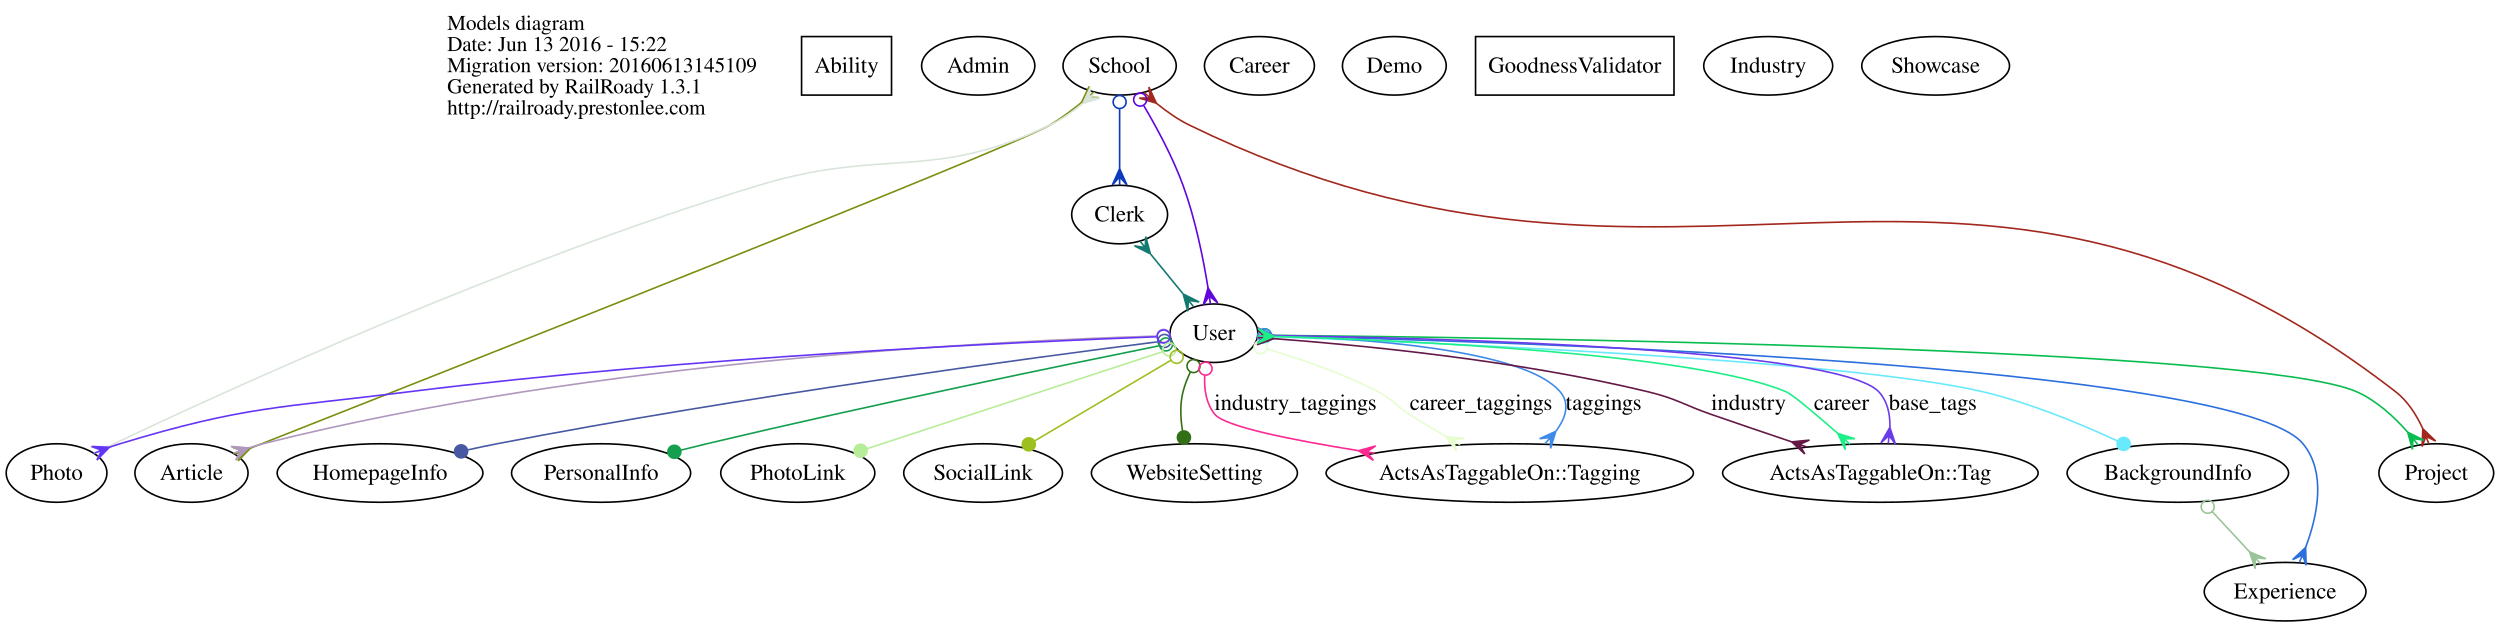
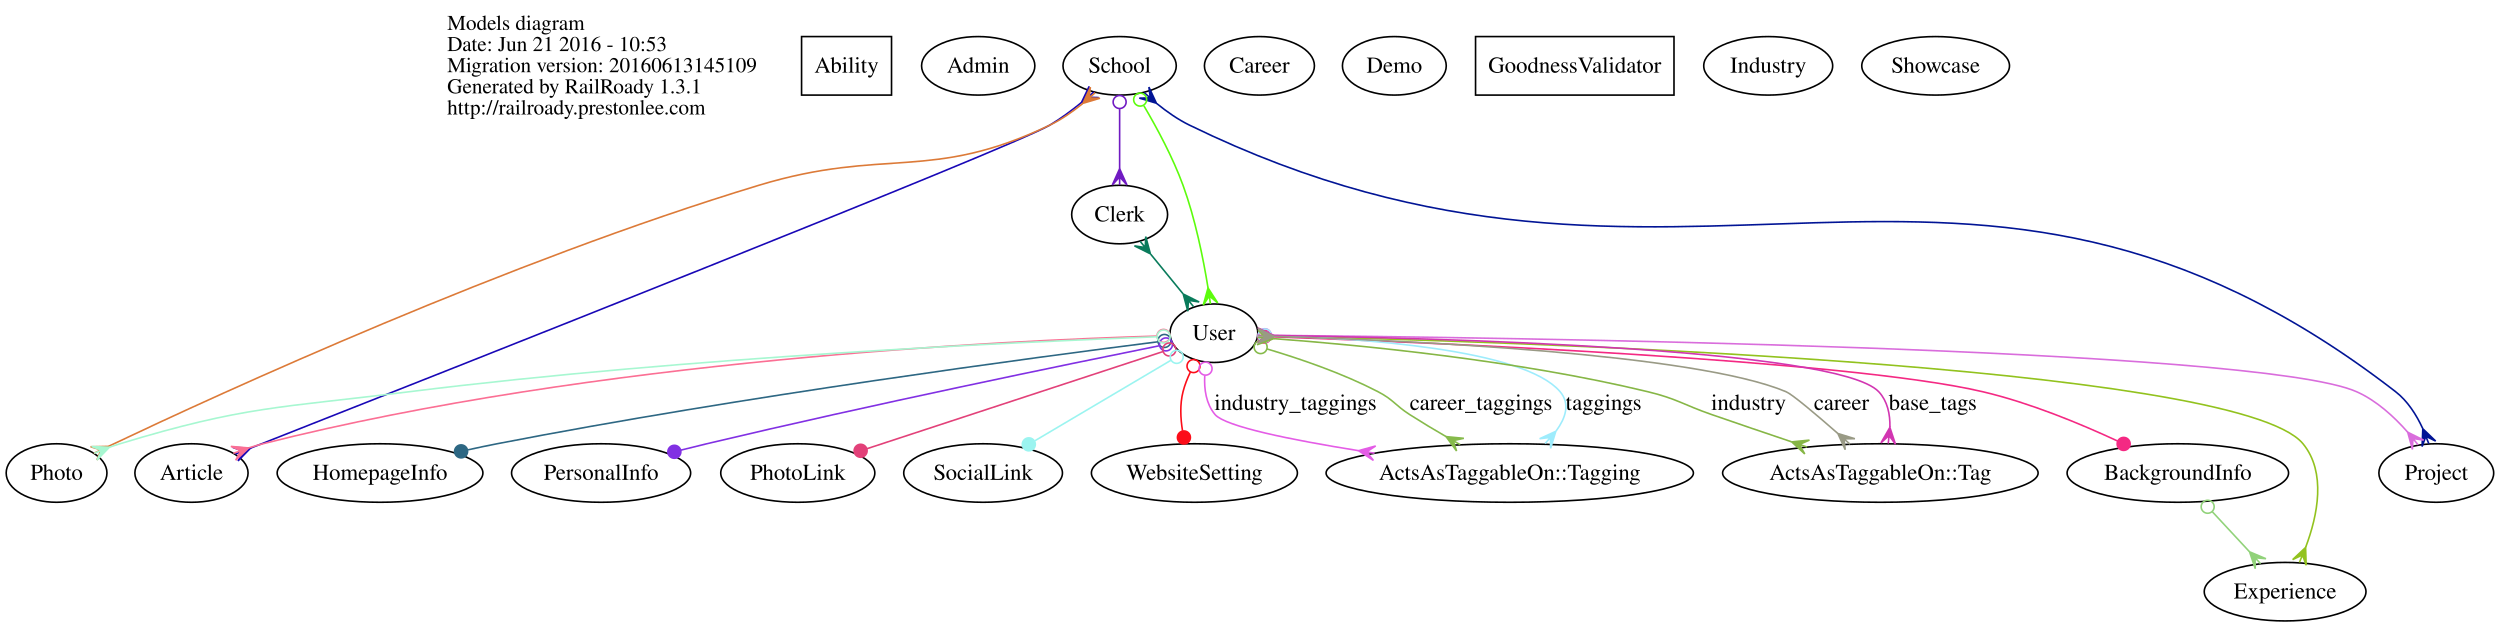
<svg xmlns="http://www.w3.org/2000/svg" width="1538pt" height="386pt" viewBox="0.00 0.00 1537.90 386.00">
  <g id="graph0" class="graph" transform="scale(1 1) rotate(0) translate(4 382)">
    <polygon fill="none" stroke="none" points="-4,4 -4,-382 1533.9,-382 1533.9,4 -4,4" />
    <g id="node1" class="node">
      <text text-anchor="start" x="271.06" y="-363.6" font-family="Times,serif" font-size="13.00">Models diagram</text>
-       <text text-anchor="start" x="271.06" y="-350.6" font-family="Times,serif" font-size="13.00">Date: Jun 13 2016 - 15:22</text>
+       <text text-anchor="start" x="271.06" y="-350.6" font-family="Times,serif" font-size="13.00">Date: Jun 21 2016 - 10:53</text>
      <text text-anchor="start" x="271.06" y="-337.6" font-family="Times,serif" font-size="13.00">Migration version: 20160613145109</text>
      <text text-anchor="start" x="271.06" y="-324.6" font-family="Times,serif" font-size="13.00">Generated by RailRoady 1.3.1</text>
      <text text-anchor="start" x="271.06" y="-311.6" font-family="Times,serif" font-size="13.00">http://railroady.prestonlee.com</text>
    </g>
    <g id="node2" class="node">
      <polygon fill="none" stroke="black" points="544.417,-359.5 489.077,-359.5 489.077,-323.5 544.417,-323.5 544.417,-359.5" />
      <text text-anchor="middle" x="516.747" y="-337.3" font-family="Times,serif" font-size="14.00">Ability</text>
    </g>
    <g id="node3" class="node">
      <ellipse fill="none" stroke="black" cx="597.747" cy="-341.5" rx="34.846" ry="18" />
      <text text-anchor="middle" x="597.747" y="-337.3" font-family="Times,serif" font-size="14.00">Admin</text>
    </g>
    <g id="node4" class="node">
      <ellipse fill="none" stroke="black" cx="113.747" cy="-91" rx="34.82" ry="18" />
      <text text-anchor="middle" x="113.747" y="-86.8" font-family="Times,serif" font-size="14.00">Article</text>
    </g>
    <g id="node5" class="node">
      <ellipse fill="none" stroke="black" cx="1335.75" cy="-91" rx="68.129" ry="18" />
      <text text-anchor="middle" x="1335.75" y="-86.8" font-family="Times,serif" font-size="14.00">BackgroundInfo</text>
    </g>
    <g id="node9" class="node">
      <ellipse fill="none" stroke="black" cx="1401.75" cy="-18" rx="49.753" ry="18" />
      <text text-anchor="middle" x="1401.75" y="-13.8" font-family="Times,serif" font-size="14.00">Experience</text>
    </g>
    <g id="edge1" class="edge">
-       <path fill="none" stroke="#9ac398" d="M1356.88,-67.261C1364.16,-59.438 1372.32,-50.661 1379.66,-42.759" />
-       <ellipse fill="none" stroke="#9ac398" cx="1354.11" cy="-70.244" rx="4" ry="4" />
-       <polygon fill="#9ac398" stroke="#9ac398" points="1379.86,-42.541 1389.97,-38.28 1383.27,-38.879 1386.67,-35.217 1386.67,-35.217 1386.67,-35.217 1383.27,-38.879 1383.38,-32.153 1379.86,-42.541 1379.86,-42.541" />
+       <path fill="none" stroke="#91d27a" d="M1356.88,-67.261C1364.16,-59.438 1372.32,-50.661 1379.66,-42.759" />
+       <ellipse fill="none" stroke="#91d27a" cx="1354.11" cy="-70.244" rx="4" ry="4" />
+       <polygon fill="#91d27a" stroke="#91d27a" points="1379.86,-42.541 1389.97,-38.28 1383.27,-38.879 1386.67,-35.217 1386.67,-35.217 1386.67,-35.217 1383.27,-38.879 1383.38,-32.153 1379.86,-42.541 1379.86,-42.541" />
    </g>
    <g id="node6" class="node">
      <ellipse fill="none" stroke="black" cx="770.747" cy="-341.5" rx="33.842" ry="18" />
      <text text-anchor="middle" x="770.747" y="-337.3" font-family="Times,serif" font-size="14.00">Career</text>
    </g>
    <g id="node7" class="node">
      <ellipse fill="none" stroke="black" cx="684.747" cy="-250" rx="29.51" ry="18" />
      <text text-anchor="middle" x="684.747" y="-245.8" font-family="Times,serif" font-size="14.00">Clerk</text>
    </g>
    <g id="node20" class="node">
      <ellipse fill="none" stroke="black" cx="742.747" cy="-177" rx="27" ry="18" />
      <text text-anchor="middle" x="742.747" y="-172.8" font-family="Times,serif" font-size="14.00">User</text>
    </g>
    <g id="edge2" class="edge">
-       <path fill="none" stroke="#127a70" d="M703.91,-225.542C710.256,-217.773 717.315,-209.132 723.656,-201.37" />
-       <polygon fill="#127a70" stroke="#127a70" points="703.659,-225.85 693.847,-230.747 700.496,-229.722 697.332,-233.594 697.332,-233.594 697.332,-233.594 700.496,-229.722 700.817,-236.441 703.659,-225.85 703.659,-225.85" />
-       <polygon fill="#127a70" stroke="#127a70" points="723.86,-201.12 733.672,-196.223 727.024,-197.248 730.187,-193.376 730.187,-193.376 730.187,-193.376 727.024,-197.248 726.702,-190.529 723.86,-201.12 723.86,-201.12" />
+       <path fill="none" stroke="#097b5b" d="M703.91,-225.542C710.256,-217.773 717.315,-209.132 723.656,-201.37" />
+       <polygon fill="#097b5b" stroke="#097b5b" points="703.659,-225.85 693.847,-230.747 700.496,-229.722 697.332,-233.594 697.332,-233.594 697.332,-233.594 700.496,-229.722 700.817,-236.441 703.659,-225.85 703.659,-225.85" />
+       <polygon fill="#097b5b" stroke="#097b5b" points="723.86,-201.12 733.672,-196.223 727.024,-197.248 730.187,-193.376 730.187,-193.376 730.187,-193.376 727.024,-197.248 726.702,-190.529 723.86,-201.12 723.86,-201.12" />
    </g>
    <g id="node8" class="node">
      <ellipse fill="none" stroke="black" cx="853.747" cy="-341.5" rx="31.939" ry="18" />
      <text text-anchor="middle" x="853.747" y="-337.3" font-family="Times,serif" font-size="14.00">Demo</text>
    </g>
    <g id="node10" class="node">
      <polygon fill="none" stroke="black" points="1025.79,-359.5 903.708,-359.5 903.708,-323.5 1025.79,-323.5 1025.79,-359.5" />
      <text text-anchor="middle" x="964.747" y="-337.3" font-family="Times,serif" font-size="14.00">GoodnessValidator</text>
    </g>
    <g id="node11" class="node">
      <ellipse fill="none" stroke="black" cx="229.747" cy="-91" rx="63.292" ry="18" />
      <text text-anchor="middle" x="229.747" y="-86.8" font-family="Times,serif" font-size="14.00">HomepageInfo</text>
    </g>
    <g id="node12" class="node">
      <ellipse fill="none" stroke="black" cx="1083.75" cy="-341.5" rx="39.664" ry="18" />
      <text text-anchor="middle" x="1083.75" y="-337.3" font-family="Times,serif" font-size="14.00">Industry</text>
    </g>
    <g id="node13" class="node">
      <ellipse fill="none" stroke="black" cx="365.747" cy="-91" rx="55.092" ry="18" />
      <text text-anchor="middle" x="365.747" y="-86.8" font-family="Times,serif" font-size="14.00">PersonalInfo</text>
    </g>
    <g id="node14" class="node">
      <ellipse fill="none" stroke="black" cx="30.747" cy="-91" rx="30.997" ry="18" />
      <text text-anchor="middle" x="30.747" y="-86.8" font-family="Times,serif" font-size="14.00">Photo</text>
    </g>
    <g id="node15" class="node">
      <ellipse fill="none" stroke="black" cx="486.747" cy="-91" rx="47.4" ry="18" />
      <text text-anchor="middle" x="486.747" y="-86.8" font-family="Times,serif" font-size="14.00">PhotoLink</text>
    </g>
    <g id="node16" class="node">
      <ellipse fill="none" stroke="black" cx="1494.75" cy="-91" rx="35.313" ry="18" />
      <text text-anchor="middle" x="1494.75" y="-86.8" font-family="Times,serif" font-size="14.00">Project</text>
    </g>
    <g id="node17" class="node">
      <ellipse fill="none" stroke="black" cx="684.747" cy="-341.5" rx="34.846" ry="18" />
      <text text-anchor="middle" x="684.747" y="-337.3" font-family="Times,serif" font-size="14.00">School</text>
    </g>
    <g id="edge6" class="edge">
-       <path fill="none" stroke="#798f10" d="M661.101,-318.803C655.056,-313.881 648.382,-308.948 641.747,-305 619.05,-291.493 266.091,-152.022 150.259,-106.374" />
-       <polygon fill="#798f10" stroke="#798f10" points="661.266,-318.944 665.98,-328.845 665.079,-322.179 668.891,-325.414 668.891,-325.414 668.891,-325.414 665.079,-322.179 671.803,-321.982 661.266,-318.944 661.266,-318.944" />
-       <polygon fill="#798f10" stroke="#798f10" points="150.053,-106.293 142.399,-98.44 145.401,-104.46 140.749,-102.627 140.749,-102.627 140.749,-102.627 145.401,-104.46 139.1,-106.814 150.053,-106.293 150.053,-106.293" />
+       <path fill="none" stroke="#1807b6" d="M661.101,-318.803C655.056,-313.881 648.382,-308.948 641.747,-305 619.05,-291.493 266.091,-152.022 150.259,-106.374" />
+       <polygon fill="#1807b6" stroke="#1807b6" points="661.266,-318.944 665.98,-328.845 665.079,-322.179 668.891,-325.414 668.891,-325.414 668.891,-325.414 665.079,-322.179 671.803,-321.982 661.266,-318.944 661.266,-318.944" />
+       <polygon fill="#1807b6" stroke="#1807b6" points="150.053,-106.293 142.399,-98.44 145.401,-104.46 140.749,-102.627 140.749,-102.627 140.749,-102.627 145.401,-104.46 139.1,-106.814 150.053,-106.293 150.053,-106.293" />
    </g>
    <g id="edge4" class="edge">
-       <path fill="none" stroke="#0b3abe" d="M684.747,-314.903C684.747,-303.441 684.747,-289.914 684.747,-278.263" />
-       <ellipse fill="none" stroke="#0b3abe" cx="684.747" cy="-319.243" rx="4" ry="4" />
-       <polygon fill="#0b3abe" stroke="#0b3abe" points="684.747,-278.204 689.247,-268.203 684.747,-273.204 684.747,-268.204 684.747,-268.204 684.747,-268.204 684.747,-273.204 680.247,-268.204 684.747,-278.204 684.747,-278.204" />
+       <path fill="none" stroke="#701ac2" d="M684.747,-314.903C684.747,-303.441 684.747,-289.914 684.747,-278.263" />
+       <ellipse fill="none" stroke="#701ac2" cx="684.747" cy="-319.243" rx="4" ry="4" />
+       <polygon fill="#701ac2" stroke="#701ac2" points="684.747,-278.204 689.247,-268.203 684.747,-273.204 684.747,-268.204 684.747,-268.204 684.747,-268.204 684.747,-273.204 680.247,-268.204 684.747,-278.204 684.747,-278.204" />
    </g>
    <g id="edge7" class="edge">
-       <path fill="none" stroke="#d9e5da" d="M661.879,-318.188C655.741,-313.203 648.829,-308.395 641.747,-305 568.491,-269.885 540.496,-291.552 462.747,-268 308.774,-221.357 133.627,-141.121 62.887,-107.515" />
-       <polygon fill="#d9e5da" stroke="#d9e5da" points="662.157,-318.429 666.765,-328.379 665.935,-321.704 669.713,-324.979 669.713,-324.979 669.713,-324.979 665.935,-321.704 672.66,-321.578 662.157,-318.429 662.157,-318.429" />
-       <polygon fill="#d9e5da" stroke="#d9e5da" points="62.637,-107.396 55.549,-99.03 58.124,-105.244 53.611,-103.091 53.611,-103.091 53.611,-103.091 58.124,-105.244 51.674,-107.153 62.637,-107.396 62.637,-107.396" />
+       <path fill="none" stroke="#dc7a38" d="M661.879,-318.188C655.741,-313.203 648.829,-308.395 641.747,-305 568.491,-269.885 540.496,-291.552 462.747,-268 308.774,-221.357 133.627,-141.121 62.887,-107.515" />
+       <polygon fill="#dc7a38" stroke="#dc7a38" points="662.157,-318.429 666.765,-328.379 665.935,-321.704 669.713,-324.979 669.713,-324.979 669.713,-324.979 665.935,-321.704 672.66,-321.578 662.157,-318.429 662.157,-318.429" />
+       <polygon fill="#dc7a38" stroke="#dc7a38" points="62.637,-107.396 55.549,-99.03 58.124,-105.244 53.611,-103.091 53.611,-103.091 53.611,-103.091 58.124,-105.244 51.674,-107.153 62.637,-107.396 62.637,-107.396" />
    </g>
    <g id="edge5" class="edge">
-       <path fill="none" stroke="#a2271d" d="M707.649,-318.255C713.786,-313.269 720.689,-308.443 727.747,-305 1031.3,-156.93 1202.58,-347.611 1469.75,-141 1477.13,-135.289 1482.52,-126.795 1486.36,-118.477" />
-       <polygon fill="#a2271d" stroke="#a2271d" points="707.372,-318.495 696.866,-321.638 703.592,-321.767 699.811,-325.04 699.811,-325.04 699.811,-325.04 703.592,-321.767 702.757,-328.442 707.372,-318.495 707.372,-318.495" />
-       <polygon fill="#a2271d" stroke="#a2271d" points="1486.46,-118.246 1494.37,-110.648 1488.32,-113.607 1490.19,-108.969 1490.19,-108.969 1490.19,-108.969 1488.32,-113.607 1486.02,-107.289 1486.46,-118.246 1486.46,-118.246" />
+       <path fill="none" stroke="#011495" d="M707.649,-318.255C713.786,-313.269 720.689,-308.443 727.747,-305 1031.3,-156.93 1202.58,-347.611 1469.75,-141 1477.13,-135.289 1482.52,-126.795 1486.36,-118.477" />
+       <polygon fill="#011495" stroke="#011495" points="707.372,-318.495 696.866,-321.638 703.592,-321.767 699.811,-325.04 699.811,-325.04 699.811,-325.04 703.592,-321.767 702.757,-328.442 707.372,-318.495 707.372,-318.495" />
+       <polygon fill="#011495" stroke="#011495" points="1486.46,-118.246 1494.37,-110.648 1488.32,-113.607 1490.19,-108.969 1490.19,-108.969 1490.19,-108.969 1488.32,-113.607 1486.02,-107.289 1486.46,-118.246 1486.46,-118.246" />
    </g>
    <g id="edge3" class="edge">
-       <path fill="none" stroke="#6204dc" d="M699.646,-316.942C707.801,-303.137 717.49,-285.1 723.747,-268 731.271,-247.44 736.185,-223.09 739.127,-204.906" />
-       <ellipse fill="none" stroke="#6204dc" cx="697.37" cy="-320.718" rx="4" ry="4" />
-       <polygon fill="#6204dc" stroke="#6204dc" points="739.132,-204.873 745.085,-195.664 739.884,-199.93 740.637,-194.987 740.637,-194.987 740.637,-194.987 739.884,-199.93 736.188,-194.31 739.132,-204.873 739.132,-204.873" />
+       <path fill="none" stroke="#5cfc0c" d="M699.646,-316.942C707.801,-303.137 717.49,-285.1 723.747,-268 731.271,-247.44 736.185,-223.09 739.127,-204.906" />
+       <ellipse fill="none" stroke="#5cfc0c" cx="697.37" cy="-320.718" rx="4" ry="4" />
+       <polygon fill="#5cfc0c" stroke="#5cfc0c" points="739.132,-204.873 745.085,-195.664 739.884,-199.93 740.637,-194.987 740.637,-194.987 740.637,-194.987 739.884,-199.93 736.188,-194.31 739.132,-204.873 739.132,-204.873" />
    </g>
    <g id="node18" class="node">
      <ellipse fill="none" stroke="black" cx="1186.75" cy="-341.5" rx="45.444" ry="18" />
      <text text-anchor="middle" x="1186.75" y="-337.3" font-family="Times,serif" font-size="14.00">Showcase</text>
    </g>
    <g id="node19" class="node">
      <ellipse fill="none" stroke="black" cx="600.747" cy="-91" rx="48.827" ry="18" />
      <text text-anchor="middle" x="600.747" y="-86.8" font-family="Times,serif" font-size="14.00">SocialLink</text>
    </g>
    <g id="edge8" class="edge">
-       <path fill="none" stroke="#af97be" d="M707.643,-175.246C615.853,-172.576 361.704,-160.7 157.747,-109 154.919,-108.283 152.026,-107.437 149.141,-106.51" />
-       <ellipse fill="none" stroke="#af97be" cx="711.76" cy="-175.359" rx="4" ry="4" />
-       <polygon fill="#af97be" stroke="#af97be" points="148.907,-106.429 140.954,-98.879 144.188,-104.778 139.468,-103.127 139.468,-103.127 139.468,-103.127 144.188,-104.778 137.982,-107.374 148.907,-106.429 148.907,-106.429" />
+       <path fill="none" stroke="#fb6f94" d="M707.643,-175.246C615.853,-172.576 361.704,-160.7 157.747,-109 154.919,-108.283 152.026,-107.437 149.141,-106.51" />
+       <ellipse fill="none" stroke="#fb6f94" cx="711.76" cy="-175.359" rx="4" ry="4" />
+       <polygon fill="#fb6f94" stroke="#fb6f94" points="148.907,-106.429 140.954,-98.879 144.188,-104.778 139.468,-103.127 139.468,-103.127 139.468,-103.127 144.188,-104.778 137.982,-107.374 148.907,-106.429 148.907,-106.429" />
    </g>
    <g id="edge9" class="edge">
-       <path fill="none" stroke="#69e9fc" d="M777.974,-174.823C872.905,-171.422 1132.49,-160.562 1215.75,-141 1244.61,-134.219 1275.54,-121.441 1298.78,-110.633" />
-       <ellipse fill="none" stroke="#69e9fc" cx="773.836" cy="-174.969" rx="4" ry="4" />
-       <ellipse fill="#69e9fc" stroke="#69e9fc" cx="1302.42" cy="-108.912" rx="4" ry="4" />
+       <path fill="none" stroke="#f42983" d="M777.974,-174.823C872.905,-171.422 1132.49,-160.562 1215.75,-141 1244.61,-134.219 1275.54,-121.441 1298.78,-110.633" />
+       <ellipse fill="none" stroke="#f42983" cx="773.836" cy="-174.969" rx="4" ry="4" />
+       <ellipse fill="#f42983" stroke="#f42983" cx="1302.42" cy="-108.912" rx="4" ry="4" />
    </g>
    <g id="edge10" class="edge">
-       <path fill="none" stroke="#2b6edd" d="M780.259,-175.258C915.519,-172.186 1372.35,-158.212 1412.75,-109 1427.19,-91.409 1421.81,-64.983 1414.39,-45.311" />
-       <polygon fill="#2b6edd" stroke="#2b6edd" points="779.99,-175.264 769.893,-170.986 774.991,-175.374 769.992,-175.484 769.992,-175.484 769.992,-175.484 774.991,-175.374 770.091,-179.983 779.99,-175.264 779.99,-175.264" />
-       <polygon fill="#2b6edd" stroke="#2b6edd" points="1414.36,-45.236 1414.7,-34.276 1412.45,-40.615 1410.54,-35.994 1410.54,-35.994 1410.54,-35.994 1412.45,-40.615 1406.38,-37.712 1414.36,-45.236 1414.36,-45.236" />
+       <path fill="none" stroke="#92c21e" d="M780.259,-175.258C915.519,-172.186 1372.35,-158.212 1412.75,-109 1427.19,-91.409 1421.81,-64.983 1414.39,-45.311" />
+       <polygon fill="#92c21e" stroke="#92c21e" points="779.99,-175.264 769.893,-170.986 774.991,-175.374 769.992,-175.484 769.992,-175.484 769.992,-175.484 774.991,-175.374 770.091,-179.983 779.99,-175.264 779.99,-175.264" />
+       <polygon fill="#92c21e" stroke="#92c21e" points="1414.36,-45.236 1414.7,-34.276 1412.45,-40.615 1410.54,-35.994 1410.54,-35.994 1410.54,-35.994 1412.45,-40.615 1406.38,-37.712 1414.36,-45.236 1414.36,-45.236" />
    </g>
    <g id="edge11" class="edge">
-       <path fill="none" stroke="#4858a2" d="M708.132,-171.718C633.534,-162.276 452.181,-138.172 301.747,-109 295.939,-107.874 289.89,-106.602 283.875,-105.275" />
-       <ellipse fill="none" stroke="#4858a2" cx="712.305" cy="-172.244" rx="4" ry="4" />
-       <ellipse fill="#4858a2" stroke="#4858a2" cx="279.622" cy="-104.317" rx="4" ry="4" />
+       <path fill="none" stroke="#2d6783" d="M708.132,-171.718C633.534,-162.276 452.181,-138.172 301.747,-109 295.939,-107.874 289.89,-106.602 283.875,-105.275" />
+       <ellipse fill="none" stroke="#2d6783" cx="712.305" cy="-172.244" rx="4" ry="4" />
+       <ellipse fill="#2d6783" stroke="#2d6783" cx="279.622" cy="-104.317" rx="4" ry="4" />
    </g>
    <g id="edge12" class="edge">
-       <path fill="none" stroke="#139f4e" d="M709.199,-169.303C651.926,-157.758 531.688,-133.026 430.747,-109 425.563,-107.766 420.159,-106.431 414.779,-105.07" />
-       <ellipse fill="none" stroke="#139f4e" cx="713.261" cy="-170.121" rx="4" ry="4" />
-       <ellipse fill="#139f4e" stroke="#139f4e" cx="410.817" cy="-104.058" rx="4" ry="4" />
+       <path fill="none" stroke="#8130e3" d="M709.199,-169.303C651.926,-157.758 531.688,-133.026 430.747,-109 425.563,-107.766 420.159,-106.431 414.779,-105.07" />
+       <ellipse fill="none" stroke="#8130e3" cx="713.261" cy="-170.121" rx="4" ry="4" />
+       <ellipse fill="#8130e3" stroke="#8130e3" cx="410.817" cy="-104.058" rx="4" ry="4" />
    </g>
    <g id="edge17" class="edge">
-       <path fill="none" stroke="#6435f5" d="M707.435,-174.805C626.09,-171.767 419.311,-162.424 247.747,-141 167.987,-131.04 146.667,-132.329 69.747,-109 67.623,-108.356 65.459,-107.628 63.295,-106.846" />
-       <ellipse fill="none" stroke="#6435f5" cx="711.823" cy="-174.965" rx="4" ry="4" />
-       <polygon fill="#6435f5" stroke="#6435f5" points="63.228,-106.82 55.574,-98.968 58.576,-104.987 53.924,-103.154 53.924,-103.154 53.924,-103.154 58.576,-104.987 52.275,-107.341 63.228,-106.82 63.228,-106.82" />
+       <path fill="none" stroke="#a7f7d1" d="M707.435,-174.805C626.09,-171.767 419.311,-162.424 247.747,-141 167.987,-131.04 146.667,-132.329 69.747,-109 67.623,-108.356 65.459,-107.628 63.295,-106.846" />
+       <ellipse fill="none" stroke="#a7f7d1" cx="711.823" cy="-174.965" rx="4" ry="4" />
+       <polygon fill="#a7f7d1" stroke="#a7f7d1" points="63.228,-106.82 55.574,-98.968 58.576,-104.987 53.924,-103.154 53.924,-103.154 53.924,-103.154 58.576,-104.987 52.275,-107.341 63.228,-106.82 63.228,-106.82" />
    </g>
    <g id="edge13" class="edge">
-       <path fill="none" stroke="#b7ed99" d="M711.52,-165.753C665.823,-150.759 580.603,-122.797 529.239,-105.942" />
-       <ellipse fill="none" stroke="#b7ed99" cx="715.322" cy="-167.001" rx="4" ry="4" />
-       <ellipse fill="#b7ed99" stroke="#b7ed99" cx="525.406" cy="-104.685" rx="4" ry="4" />
+       <path fill="none" stroke="#e24179" d="M711.52,-165.753C665.823,-150.759 580.603,-122.797 529.239,-105.942" />
+       <ellipse fill="none" stroke="#e24179" cx="715.322" cy="-167.001" rx="4" ry="4" />
+       <ellipse fill="#e24179" stroke="#e24179" cx="525.406" cy="-104.685" rx="4" ry="4" />
    </g>
    <g id="edge14" class="edge">
-       <path fill="none" stroke="#08bc4f" d="M778.38,-175.722C912.788,-174.468 1384.54,-168.156 1445.75,-141 1457.95,-135.587 1468.78,-125.664 1477.13,-116.156" />
-       <ellipse fill="none" stroke="#08bc4f" cx="774.022" cy="-175.761" rx="4" ry="4" />
-       <polygon fill="#08bc4f" stroke="#08bc4f" points="1477.18,-116.093 1487.01,-111.237 1480.36,-112.234 1483.54,-108.375 1483.54,-108.375 1483.54,-108.375 1480.36,-112.234 1480.07,-105.513 1477.18,-116.093 1477.18,-116.093" />
+       <path fill="none" stroke="#d96ddc" d="M778.38,-175.722C912.788,-174.468 1384.54,-168.156 1445.75,-141 1457.95,-135.587 1468.78,-125.664 1477.13,-116.156" />
+       <ellipse fill="none" stroke="#d96ddc" cx="774.022" cy="-175.761" rx="4" ry="4" />
+       <polygon fill="#d96ddc" stroke="#d96ddc" points="1477.18,-116.093 1487.01,-111.237 1480.36,-112.234 1483.54,-108.375 1483.54,-108.375 1483.54,-108.375 1480.36,-112.234 1480.07,-105.513 1477.18,-116.093 1477.18,-116.093" />
    </g>
    <g id="edge15" class="edge">
-       <path fill="none" stroke="#9ebf20" d="M716.339,-160.378C692.649,-146.365 657.834,-125.77 632.607,-110.847" />
-       <ellipse fill="none" stroke="#9ebf20" cx="719.858" cy="-162.46" rx="4" ry="4" />
-       <ellipse fill="#9ebf20" stroke="#9ebf20" cx="628.88" cy="-108.642" rx="4" ry="4" />
+       <path fill="none" stroke="#9bf4f0" d="M716.339,-160.378C692.649,-146.365 657.834,-125.77 632.607,-110.847" />
+       <ellipse fill="none" stroke="#9bf4f0" cx="719.858" cy="-162.46" rx="4" ry="4" />
+       <ellipse fill="#9bf4f0" stroke="#9bf4f0" cx="628.88" cy="-108.642" rx="4" ry="4" />
    </g>
    <g id="node21" class="node">
      <ellipse fill="none" stroke="black" cx="730.747" cy="-91" rx="63.371" ry="18" />
      <text text-anchor="middle" x="730.747" y="-86.8" font-family="Times,serif" font-size="14.00">WebsiteSetting</text>
    </g>
    <g id="edge16" class="edge">
-       <path fill="none" stroke="#336f15" d="M728.271,-153.118C726.404,-149.206 724.784,-145.084 723.747,-141 721.79,-133.293 722.163,-124.756 723.436,-116.995" />
-       <ellipse fill="none" stroke="#336f15" cx="730.206" cy="-156.779" rx="4" ry="4" />
-       <ellipse fill="#336f15" stroke="#336f15" cx="724.291" cy="-112.872" rx="4" ry="4" />
+       <path fill="none" stroke="#fc0d19" d="M728.271,-153.118C726.404,-149.206 724.784,-145.084 723.747,-141 721.79,-133.293 722.163,-124.756 723.436,-116.995" />
+       <ellipse fill="none" stroke="#fc0d19" cx="730.206" cy="-156.779" rx="4" ry="4" />
+       <ellipse fill="#fc0d19" stroke="#fc0d19" cx="724.291" cy="-112.872" rx="4" ry="4" />
    </g>
    <g id="node22" class="node">
      <ellipse fill="none" stroke="black" cx="924.747" cy="-91" rx="113.006" ry="18" />
      <text text-anchor="middle" x="924.747" y="-86.8" font-family="Times,serif" font-size="14.00">ActsAsTaggableOn::Tagging</text>
    </g>
    <g id="edge18" class="edge">
-       <path fill="none" stroke="#3f8ae8" d="M778.052,-175.502C832.584,-173.902 933.368,-167.357 955.747,-141 962.002,-133.633 959.207,-124.901 953.269,-116.863" />
-       <ellipse fill="none" stroke="#3f8ae8" cx="774.035" cy="-175.607" rx="4" ry="4" />
-       <polygon fill="#3f8ae8" stroke="#3f8ae8" points="953.089,-116.658 949.888,-106.17 949.795,-112.896 946.502,-109.133 946.502,-109.133 946.502,-109.133 949.795,-112.896 943.116,-112.097 953.089,-116.658 953.089,-116.658" />
+       <path fill="none" stroke="#9eecfc" d="M778.052,-175.502C832.584,-173.902 933.368,-167.357 955.747,-141 962.002,-133.633 959.207,-124.901 953.269,-116.863" />
+       <ellipse fill="none" stroke="#9eecfc" cx="774.035" cy="-175.607" rx="4" ry="4" />
+       <polygon fill="#9eecfc" stroke="#9eecfc" points="953.089,-116.658 949.888,-106.17 949.795,-112.896 946.502,-109.133 946.502,-109.133 946.502,-109.133 949.795,-112.896 943.116,-112.097 953.089,-116.658 953.089,-116.658" />
      <text text-anchor="middle" x="982.468" y="-129.8" font-family="Times,serif" font-size="14.00">taggings</text>
    </g>
    <g id="edge20" class="edge">
-       <path fill="none" stroke="#fb2991" d="M737.114,-150.984C736.646,-142.517 737.928,-133.557 743.416,-127 749.632,-119.574 790.367,-111.362 831.655,-104.76" />
-       <ellipse fill="none" stroke="#fb2991" cx="737.608" cy="-155.205" rx="4" ry="4" />
-       <polygon fill="#fb2991" stroke="#fb2991" points="831.699,-104.753 842.275,-107.65 836.639,-103.978 841.578,-103.204 841.578,-103.204 841.578,-103.204 836.639,-103.978 840.881,-98.758 831.699,-104.753 831.699,-104.753" />
+       <path fill="none" stroke="#e45ce6" d="M737.114,-150.984C736.646,-142.517 737.928,-133.557 743.416,-127 749.632,-119.574 790.367,-111.362 831.655,-104.76" />
+       <ellipse fill="none" stroke="#e45ce6" cx="737.608" cy="-155.205" rx="4" ry="4" />
+       <polygon fill="#e45ce6" stroke="#e45ce6" points="831.699,-104.753 842.275,-107.65 836.639,-103.978 841.578,-103.204 841.578,-103.204 841.578,-103.204 836.639,-103.978 840.881,-98.758 831.699,-104.753 831.699,-104.753" />
      <text text-anchor="middle" x="792.913" y="-129.8" font-family="Times,serif" font-size="14.00">industry_taggings</text>
    </g>
    <g id="edge22" class="edge">
-       <path fill="none" stroke="#e6fdd0" d="M775.39,-167.334C795.674,-161.313 821.945,-152.339 843.747,-141 853.174,-136.097 854.187,-132.743 863.126,-127 870.268,-122.411 878.037,-117.753 885.576,-113.397" />
-       <ellipse fill="none" stroke="#e6fdd0" cx="771.496" cy="-168.461" rx="4" ry="4" />
-       <polygon fill="#e6fdd0" stroke="#e6fdd0" points="885.58,-113.395 896.496,-112.354 889.924,-110.919 894.268,-108.444 894.268,-108.444 894.268,-108.444 889.924,-110.919 892.041,-104.534 885.58,-113.395 885.58,-113.395" />
+       <path fill="none" stroke="#86ba4b" d="M775.39,-167.334C795.674,-161.313 821.945,-152.339 843.747,-141 853.174,-136.097 854.187,-132.743 863.126,-127 870.268,-122.411 878.037,-117.753 885.576,-113.397" />
+       <ellipse fill="none" stroke="#86ba4b" cx="771.496" cy="-168.461" rx="4" ry="4" />
+       <polygon fill="#86ba4b" stroke="#86ba4b" points="885.58,-113.395 896.496,-112.354 889.924,-110.919 894.268,-108.444 894.268,-108.444 894.268,-108.444 889.924,-110.919 892.041,-104.534 885.58,-113.395 885.58,-113.395" />
      <text text-anchor="middle" x="907.058" y="-129.8" font-family="Times,serif" font-size="14.00">career_taggings</text>
    </g>
    <g id="node23" class="node">
      <ellipse fill="none" stroke="black" cx="1152.75" cy="-91" rx="97.062" ry="18" />
      <text text-anchor="middle" x="1152.75" y="-86.8" font-family="Times,serif" font-size="14.00">ActsAsTaggableOn::Tag</text>
    </g>
    <g id="edge19" class="edge">
-       <path fill="none" stroke="#6b3bea" d="M779.875,-175.592C875.874,-174.156 1126.59,-167.848 1151.75,-141 1157.17,-135.215 1158.78,-127.151 1158.63,-119.232" />
-       <polygon fill="#6b3bea" stroke="#6b3bea" points="779.75,-175.593 769.688,-171.234 774.751,-175.663 769.751,-175.733 769.751,-175.733 769.751,-175.733 774.751,-175.663 769.814,-180.233 779.75,-175.593 779.75,-175.593" />
-       <polygon fill="#6b3bea" stroke="#6b3bea" points="1158.61,-119.058 1162.07,-108.653 1158.1,-114.084 1157.59,-109.11 1157.59,-109.11 1157.59,-109.11 1158.1,-114.084 1153.12,-109.567 1158.61,-119.058 1158.61,-119.058" />
+       <path fill="none" stroke="#d235b1" d="M779.875,-175.592C875.874,-174.156 1126.59,-167.848 1151.75,-141 1157.17,-135.215 1158.78,-127.151 1158.63,-119.232" />
+       <polygon fill="#d235b1" stroke="#d235b1" points="779.75,-175.593 769.688,-171.234 774.751,-175.663 769.751,-175.733 769.751,-175.733 769.751,-175.733 774.751,-175.663 769.814,-180.233 779.75,-175.593 779.75,-175.593" />
+       <polygon fill="#d235b1" stroke="#d235b1" points="1158.61,-119.058 1162.07,-108.653 1158.1,-114.084 1157.59,-109.11 1157.59,-109.11 1157.59,-109.11 1158.1,-114.084 1153.12,-109.567 1158.61,-119.058 1158.61,-119.058" />
      <text text-anchor="middle" x="1184.96" y="-129.8" font-family="Times,serif" font-size="14.00">base_tags</text>
    </g>
    <g id="edge21" class="edge">
-       <path fill="none" stroke="#641846" d="M779.691,-173.659C831.641,-169.804 928.97,-160.515 1009.75,-141 1027.69,-136.664 1031.42,-133.059 1048.86,-127 1064.79,-121.466 1082.14,-115.569 1098.01,-110.225" />
-       <polygon fill="#641846" stroke="#641846" points="779.595,-173.666 769.299,-169.891 774.607,-174.023 769.62,-174.38 769.62,-174.38 769.62,-174.38 774.607,-174.023 769.941,-178.868 779.595,-173.666 779.595,-173.666" />
-       <polygon fill="#641846" stroke="#641846" points="1098.2,-110.161 1109.12,-111.242 1102.94,-108.569 1107.68,-106.976 1107.68,-106.976 1107.68,-106.976 1102.94,-108.569 1106.25,-102.711 1098.2,-110.161 1098.2,-110.161" />
+       <path fill="none" stroke="#86b646" d="M779.691,-173.659C831.641,-169.804 928.97,-160.515 1009.75,-141 1027.69,-136.664 1031.42,-133.059 1048.86,-127 1064.79,-121.466 1082.14,-115.569 1098.01,-110.225" />
+       <polygon fill="#86b646" stroke="#86b646" points="779.595,-173.666 769.299,-169.891 774.607,-174.023 769.62,-174.38 769.62,-174.38 769.62,-174.38 774.607,-174.023 769.941,-178.868 779.595,-173.666 779.595,-173.666" />
+       <polygon fill="#86b646" stroke="#86b646" points="1098.2,-110.161 1109.12,-111.242 1102.94,-108.569 1107.68,-106.976 1107.68,-106.976 1107.68,-106.976 1102.94,-108.569 1106.25,-102.711 1098.2,-110.161 1098.2,-110.161" />
      <text text-anchor="middle" x="1071.69" y="-129.8" font-family="Times,serif" font-size="14.00">industry</text>
    </g>
    <g id="edge23" class="edge">
-       <path fill="none" stroke="#1def87" d="M780.214,-175.071C858.917,-172.668 1038.77,-164.685 1094.75,-141 1098.6,-139.368 1112.92,-127.285 1126.36,-115.527" />
-       <polygon fill="#1def87" stroke="#1def87" points="779.8,-175.083 769.673,-170.876 774.802,-175.228 769.804,-175.374 769.804,-175.374 769.804,-175.374 774.802,-175.228 769.935,-179.872 779.8,-175.083 779.8,-175.083" />
-       <polygon fill="#1def87" stroke="#1def87" points="1126.59,-115.331 1137.07,-112.101 1130.34,-112.028 1134.09,-108.724 1134.09,-108.724 1134.09,-108.724 1130.34,-112.028 1131.12,-105.346 1126.59,-115.331 1126.59,-115.331" />
+       <path fill="none" stroke="#999a85" d="M780.214,-175.071C858.917,-172.668 1038.77,-164.685 1094.75,-141 1098.6,-139.368 1112.92,-127.285 1126.36,-115.527" />
+       <polygon fill="#999a85" stroke="#999a85" points="779.8,-175.083 769.673,-170.876 774.802,-175.228 769.804,-175.374 769.804,-175.374 769.804,-175.374 774.802,-175.228 769.935,-179.872 779.8,-175.083 779.8,-175.083" />
+       <polygon fill="#999a85" stroke="#999a85" points="1126.59,-115.331 1137.07,-112.101 1130.34,-112.028 1134.09,-108.724 1134.09,-108.724 1134.09,-108.724 1130.34,-112.028 1131.12,-105.346 1126.59,-115.331 1126.59,-115.331" />
      <text text-anchor="middle" x="1128.84" y="-129.8" font-family="Times,serif" font-size="14.00">career</text>
    </g>
  </g>
</svg>
